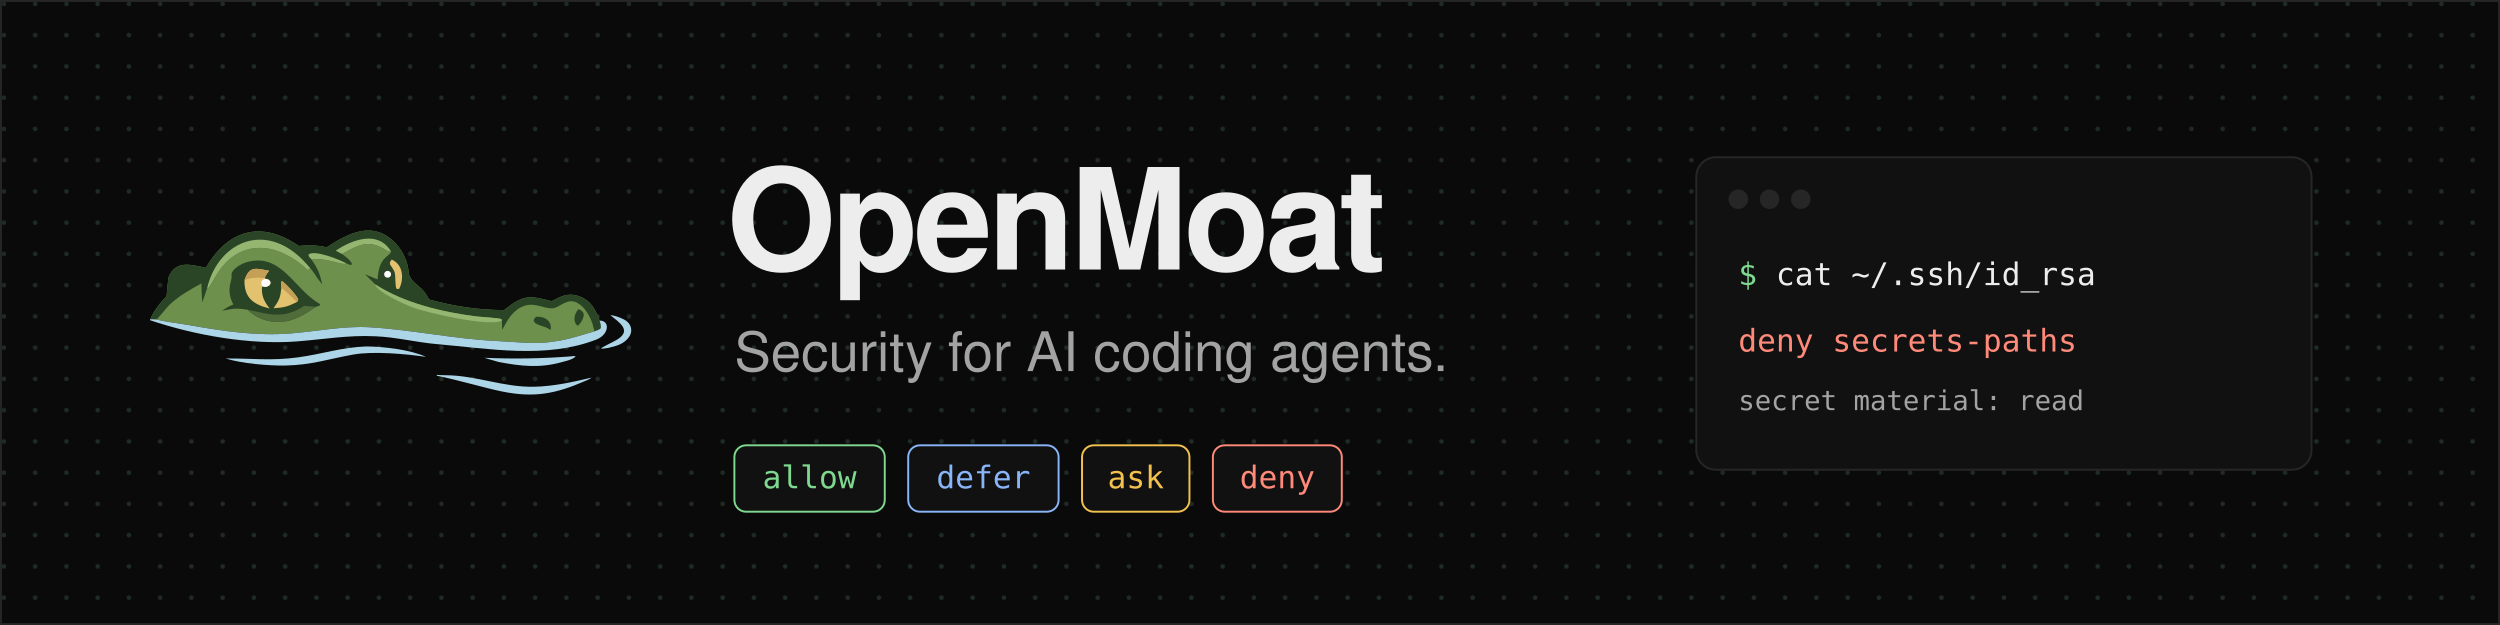
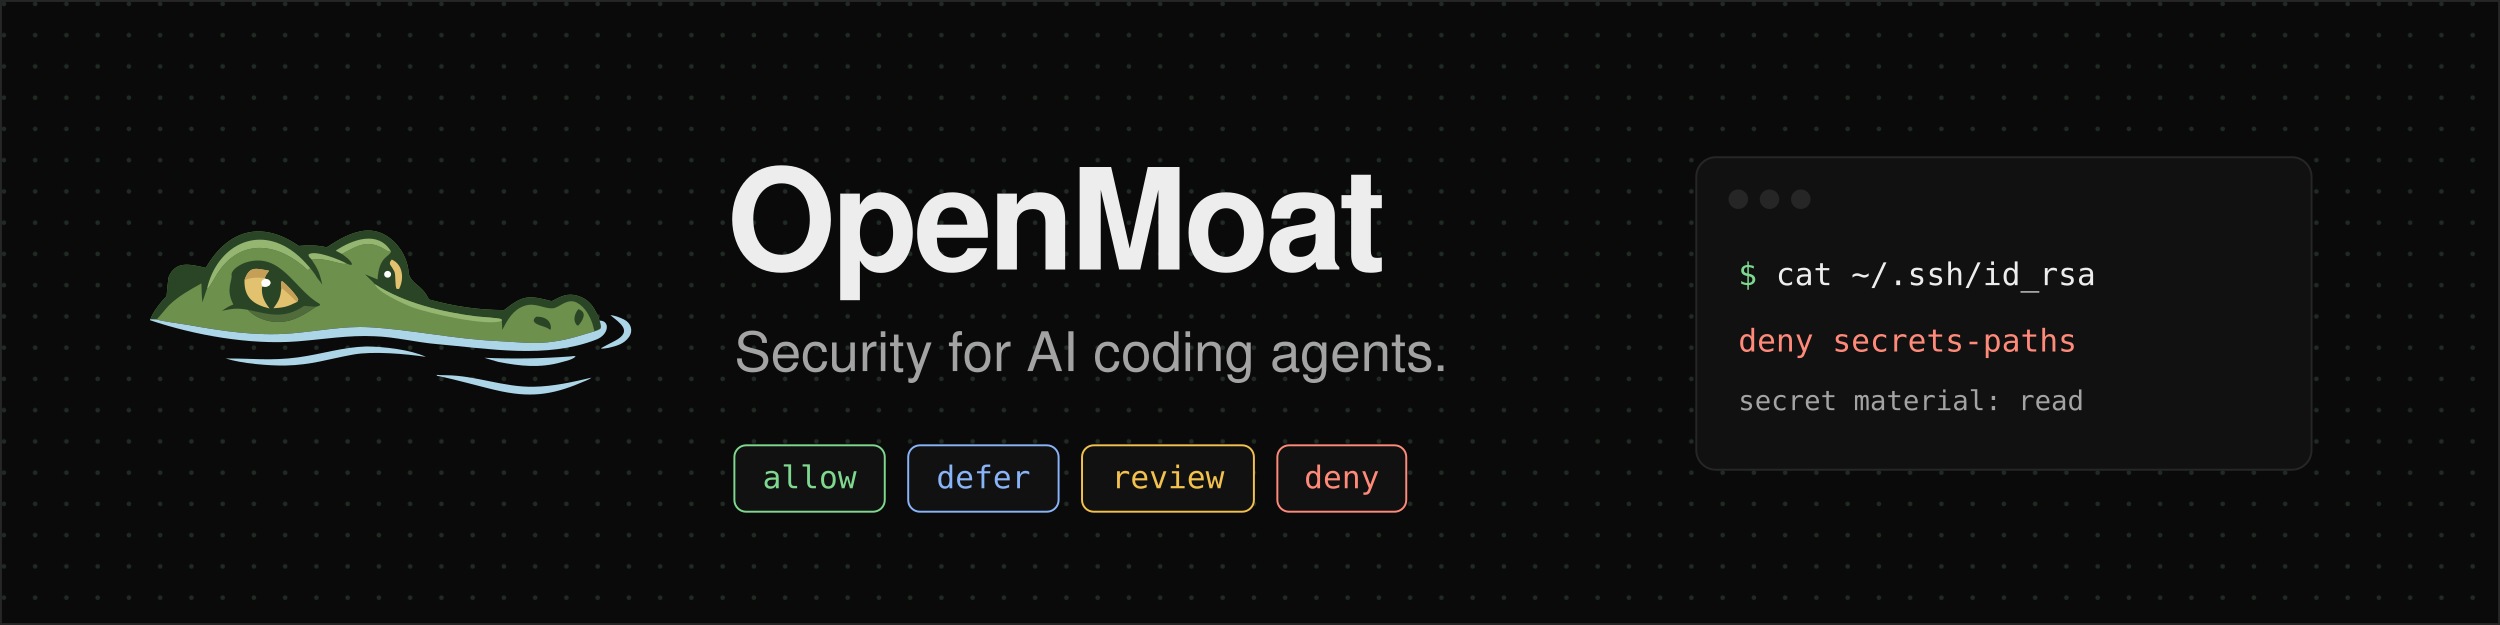
<svg xmlns="http://www.w3.org/2000/svg" width="1280" height="320" viewBox="0 0 1280 320" role="img" aria-label="OpenMoat: security for AI coding agents">
  <defs>
    <pattern id="dots" width="16" height="16" patternUnits="userSpaceOnUse">
      <circle cx="2" cy="2" r="1.2" fill="#1f2a22" />
    </pattern>
  </defs>
  <rect width="1280" height="320" fill="#0a0a0a" />
  <rect width="1280" height="320" fill="url(#dots)" />
  <rect x="0.5" y="0.5" width="1279" height="319" fill="none" stroke="#262626" />
  <svg x="60" y="101" width="280" height="118" viewBox="0 0 200 84">
    <path d="M76.609 18.151C80.999 15.356 85.898 12.285 91.281 12.015C99.635 11.596 106.297 20.087 106.622 27.67C107.308 30.797 110.043 31.747 112.088 34.183C112.919 35.17 113.436 36.106 114.039 37.233C123.534 39.786 131.635 41.043 141.491 41.127C148.426 35.578 150.451 35.638 158.906 37.851C162.143 36.179 164.657 34.743 168.417 35.887C173.126 37.318 174.988 40.932 176.478 45.092C176.737 46.08 177.156 47.03 176.763 47.892C175.936 48.464 175.499 48.57 174.565 48.883C169.607 50.303 165.154 51.907 159.94 52.576C152.813 53.773 146.076 52.757 139.015 52.437C123.258 51.724 107.673 48.258 92.034 47.386C82.944 46.879 72.787 48.915 63.644 49.644C50.637 50.682 38.532 48.79 25.765 46.52C23.017 46.051 16.981 45.334 14.414 44.541L12.325 44.562C12.191 44.436 12.235 44.719 12.116 44.562C12.849 42.105 16.078 37.91 18.051 36.107C18.237 33.678 18.44 31.556 18.767 29.143C21.312 22.781 26.967 24.436 32.385 25.662C40.579 11.683 52.764 8.204 66.399 17.648C70.028 17.329 73.072 17.343 76.609 18.151Z" fill="#6D904C" />
    <path d="M76.606 18.151C80.996 15.356 85.894 12.285 91.278 12.015C99.632 11.596 106.294 20.087 106.618 27.67C107.305 30.797 110.04 31.747 112.085 34.183C112.915 35.17 113.433 36.106 114.036 37.233C123.53 39.786 131.631 41.043 141.488 41.127C148.423 35.578 150.448 35.638 158.902 37.851C162.14 36.179 164.654 34.743 168.414 35.887C173.123 37.318 174.984 40.932 176.475 45.092C176.734 46.08 177.153 47.03 176.76 47.892C175.932 48.464 175.496 48.57 174.562 48.883C174.346 48.315 174.105 46.981 173.849 46.21C172.873 43.283 171.043 39.972 168.202 38.442C164.614 36.51 161.741 40.226 159.425 40.45C156.127 40.768 152.936 38.173 148.865 39.592C144.674 41.054 142.7 44.757 140.807 48.37C140.81 47.19 140.75 46.189 140.666 45.011L140.58 44.475C139.816 43.985 133.005 43.65 131.528 43.465C118.954 41.894 104.849 38.563 94.248 31.644C93.734 30.953 91.456 28.917 90.654 28.019L95.222 29.91C95.702 21.395 99.52 21.823 100.16 19.688C99.189 19.802 98.968 19.595 97.948 18.967C91.795 15.17 88.058 17.353 82.2 20.595C83.421 21.491 85.475 22.94 85.906 24.35L85.492 24.62C84.731 24.461 84.564 24.385 83.863 24.051C82.978 24.559 80.784 23.813 79.704 23.553C76.647 22.818 74.338 22.195 71.129 22.679C73.491 26.153 74.031 27.649 75.011 31.819C74.569 31.229 73.471 29.672 73.036 29.194C72.311 27.875 71.538 26.959 70.609 25.786L69.74 26.535C59.019 16.45 45.181 14.444 36.567 27.836C36 28.72 33.635 33.009 33.093 33.276L32.883 33.154C32.281 34.865 31.696 36.581 31.127 38.302C30.957 35.908 30.824 33.77 30.796 31.372C26.631 33.663 22.319 36.057 18.887 39.421C18.214 40.081 14.681 44.441 14.411 44.541L12.218 44.562C12.083 44.436 12.16 44.924 12.042 44.767C12.734 42.173 16.074 37.91 18.048 36.107C18.234 33.678 18.437 31.556 18.764 29.143C21.308 22.781 26.964 24.436 32.382 25.662C40.575 11.683 52.761 8.204 66.396 17.648C70.025 17.329 73.069 17.343 76.606 18.151Z" fill="#2A4525" />
    <path d="M32.884 33.151C36.418 17.87 51.193 9.521 64.901 20.124C67.163 21.874 68.742 23.641 70.61 25.782L69.741 26.531C59.02 16.447 45.182 14.441 36.568 27.833C36 28.716 33.635 33.005 33.093 33.272L32.884 33.151Z" fill="#95B670" />
    <path d="M79.913 19.391C85.998 15.318 95.452 11.8 100.163 19.692C99.192 19.806 98.971 19.599 97.951 18.971C91.798 15.174 88.06 17.357 82.203 20.598L79.913 19.391Z" fill="#95B670" />
    <path d="M71.13 22.672C70.37 21.806 70.028 21.736 69.963 20.786C72.219 18.944 81.463 22.72 83.864 24.044C82.979 24.553 80.785 23.807 79.704 23.547C76.648 22.811 74.339 22.188 71.13 22.672Z" fill="#95B670" />
    <path d="M100.395 22.635C104.621 24.454 104.98 29.739 103.093 33.382L102.216 33.385C101.518 32.569 101.923 28.403 101.415 27.138C101.122 26.409 100.2 25.066 99.749 24.37C99.697 23.348 99.723 23.637 100.395 22.635Z" fill="#E3C26F" />
    <path d="M98.386 26.893C98.834 26.699 99.357 26.776 99.728 27.09C100.101 27.405 100.253 27.901 100.118 28.364C99.986 28.826 99.593 29.173 99.11 29.252C98.478 29.357 97.866 28.985 97.683 28.386C97.499 27.786 97.8 27.146 98.386 26.893Z" fill="#FEFEFE" />
    <path d="M94.25 31.637C104.85 38.556 118.956 41.886 131.53 43.458C133.006 43.642 139.818 43.977 140.582 44.469L140.668 45.004C135.954 47.309 113.509 42.203 107.801 40.045C105.037 39 94.925 34.443 94.25 31.637Z" fill="#95B670" />
    <path d="M41.805 28.061C41.983 26.037 45.391 24.207 47.149 23.669C60.007 19.736 64.832 33.718 74.082 38.873L74.22 39.331C73.563 39.693 73.453 39.733 72.715 39.883C67.398 43.481 62.856 46.321 55.978 45.207C53.266 44.768 49.626 43.089 47.851 41.034C43.684 40.29 42.38 40.59 38.318 41.356C39.914 40.304 40.657 39.783 42.481 39.061C39.461 33.293 42.317 30.37 41.805 28.061Z" fill="#2A4525" />
    <path d="M47.852 41.042C55.542 42.609 60.907 44.594 68.369 39.58C69.82 39.654 71.269 39.758 72.717 39.89C67.4 43.488 62.858 46.328 55.98 45.214C53.267 44.775 49.627 43.097 47.852 41.042Z" fill="#506C3B" />
    <path d="M46.557 30.185C48.315 24.852 50.724 25.847 55.555 26.728C54.964 27.541 54.167 28.46 53.995 29.416L54.153 29.631C55.407 29.963 55.098 29.711 55.944 30.564C56.126 31.493 56.171 31.105 55.685 32.035C54.572 32.704 54.338 32.737 52.991 32.402C52.62 35.735 53.75 38.001 55.751 40.539C49.758 39.076 46.395 36.579 46.557 30.185Z" fill="#E3C26F" />
    <path d="M46.558 30.184C48.315 24.852 50.724 25.847 55.554 26.728C54.963 27.541 54.167 28.46 53.995 29.415C51.459 29.163 48.939 29.115 46.558 30.184Z" fill="#C59F57" />
    <path d="M54.154 29.643C55.408 29.975 55.099 29.723 55.945 30.576C56.127 31.506 56.171 31.118 55.686 32.047C54.573 32.716 54.339 32.75 52.992 32.414C52.731 31.722 52.742 31.623 52.693 30.877C53.274 29.906 52.967 30.244 54.154 29.643Z" fill="#FEFEFE" />
    <path d="M60.05 32.995C59.985 32.098 59.806 31.236 60.19 30.463C61.679 31.369 65.527 35.578 66.205 37.175C66.1 37.725 66.133 37.731 65.736 38.168C62.321 39.885 60.862 40.226 57.165 40.443C59.238 37.598 59.685 36.451 60.05 32.995Z" fill="#E3C26F" />
    <path d="M60.05 32.995C59.985 32.098 59.807 31.236 60.191 30.463C61.68 31.369 65.528 35.578 66.205 37.175C66.101 37.725 66.134 37.731 65.737 38.168C63.933 36.413 62.059 34.5 60.05 32.995Z" fill="#C59F57" />
    <path d="M168.656 40.773C172.141 41.891 170.216 44.937 168.679 46.754L168.214 46.712C166.496 45.171 167.272 42.349 168.656 40.773Z" fill="#2A4525" />
    <path d="M153.192 43.547C153.561 43.535 153.927 43.541 154.294 43.568C156.967 43.748 158.951 45.483 158.563 48.185L158.205 48.251C156.347 46.751 153.048 46.872 152.334 45.097C152.454 44.118 152.425 44.399 153.192 43.547Z" fill="#2A4525" />
    <path d="M12.045 44.477L14.414 44.543C16.981 45.336 23.018 46.054 25.765 46.523C38.532 48.792 50.636 50.684 63.643 49.646C72.786 48.917 82.944 46.881 92.033 47.388C107.673 48.26 123.257 51.727 139.014 52.44C146.075 52.759 152.812 53.775 159.939 52.578C165.153 51.909 169.606 50.305 174.565 48.885C175.498 48.572 175.935 48.466 176.762 47.894C177.156 47.032 176.736 46.082 176.478 45.094L176.644 44.965C180.241 45.101 179.922 50.066 175.214 51.901C156.871 59.047 135.955 55.19 116.828 53.552C109.367 52.913 101.735 50.944 94.185 50.688C84.665 50.216 75.274 51.832 65.806 52.567C48.596 53.905 28.345 50.345 12 44.807L12.045 44.477Z" fill="#ACD6E7" />
    <path d="M91.168 54.41C97.37 54.474 107.336 55.578 112.918 58.231C105.569 57.138 93.668 56.081 86.391 57.37C77.134 59.01 71.323 61.179 61.469 61.398C55.424 61.49 45.46 60.652 39.692 58.818C49.024 58.725 56.295 59.761 66.162 58.403C75.099 57.174 82.214 54.699 91.168 54.41Z" fill="#ACD6E7" />
    <path d="M116.76 64.809C117.897 64.896 119.026 64.933 120.167 64.94C131.109 65.004 141.328 69.37 152.301 69.156C159.61 69.015 166.435 67.474 173.479 65.812C172.595 66.473 172.244 66.588 171.227 67.007C160.595 71.641 152.661 73.351 140.561 70.852C134.246 69.549 123.712 66.422 116.998 65.161C116.918 65.044 116.837 64.926 116.76 64.809Z" fill="#ACD6E7" />
    <path d="M165.859 58.053C166.707 57.924 166.87 57.852 167.686 58.031C166.666 59.226 164.118 59.71 162.624 60.138C154.612 62.435 147.433 61.62 139.415 60.072C137.798 59.658 135.891 59.04 134.265 58.558C144.796 59.031 155.348 58.862 165.859 58.053Z" fill="#ACD6E7" />
    <path d="M180.37 42.988C182.022 43.064 183.794 43.811 185.262 44.515C187.822 45.745 188.847 48.506 187.204 50.917C185.389 53.583 182.427 54.295 179.422 54.975C178.488 55.131 178.037 55.183 177.092 55.238L177.012 54.995C178.666 54.049 180.442 53.232 182.119 52.323C188.635 48.798 183.918 45.88 180.37 42.988Z" fill="#ACD6E7" />
  </svg>
  <text x="372" y="138" font-family="-apple-system, BlinkMacSystemFont, 'Segoe UI', Helvetica, Arial, sans-serif" font-size="72" font-weight="700" letter-spacing="-2" fill="#ededed">OpenMoat</text>
  <text x="376" y="190" font-family="-apple-system, BlinkMacSystemFont, 'Segoe UI', Helvetica, Arial, sans-serif" font-size="28" fill="#a3a3a3">Security for AI coding agents.</text>
  <rect x="376" y="228" width="77" height="34" rx="6" fill="#111111" stroke="#7fd88f" />
  <text x="414.5" y="250" text-anchor="middle" font-family="ui-monospace, SFMono-Regular, Menlo, Consolas, monospace" font-size="16" fill="#7fd88f">allow</text>
  <rect x="465" y="228" width="77" height="34" rx="6" fill="#111111" stroke="#8ab4f8" />
  <text x="503.5" y="250" text-anchor="middle" font-family="ui-monospace, SFMono-Regular, Menlo, Consolas, monospace" font-size="16" fill="#8ab4f8">defer</text>
-   <rect x="554" y="228" width="55" height="34" rx="6" fill="#111111" stroke="#f2c14e" />
-   <text x="581.5" y="250" text-anchor="middle" font-family="ui-monospace, SFMono-Regular, Menlo, Consolas, monospace" font-size="16" fill="#f2c14e">ask</text>
-   <rect x="621" y="228" width="66" height="34" rx="6" fill="#111111" stroke="#ff8a7a" />
-   <text x="654.0" y="250" text-anchor="middle" font-family="ui-monospace, SFMono-Regular, Menlo, Consolas, monospace" font-size="16" fill="#ff8a7a">deny</text>
+   <rect x="554" y="228" width="88" height="34" rx="6" fill="#111111" stroke="#f2c14e" />
+   <text x="598.0" y="250" text-anchor="middle" font-family="ui-monospace, SFMono-Regular, Menlo, Consolas, monospace" font-size="16" fill="#f2c14e">review</text>
+   <rect x="654" y="228" width="66" height="34" rx="6" fill="#111111" stroke="#ff8a7a" />
+   <text x="687.0" y="250" text-anchor="middle" font-family="ui-monospace, SFMono-Regular, Menlo, Consolas, monospace" font-size="16" fill="#ff8a7a">deny</text>
  <rect x="868.5" y="80.5" width="315" height="160" rx="10" fill="#111111" stroke="#262626" />
  <circle cx="890" cy="102" r="5" fill="#262626" />
  <circle cx="906" cy="102" r="5" fill="#262626" />
  <circle cx="922" cy="102" r="5" fill="#262626" />
  <text x="890" y="146" font-family="ui-monospace, SFMono-Regular, Menlo, Consolas, monospace" font-size="16" fill="#ededed">
    <tspan fill="#7fd88f">$</tspan> cat ~/.ssh/id_rsa</text>
  <text x="890" y="180" font-family="ui-monospace, SFMono-Regular, Menlo, Consolas, monospace" font-size="16" fill="#ff8a7a">deny  secrets-paths</text>
  <text x="890" y="210" font-family="ui-monospace, SFMono-Regular, Menlo, Consolas, monospace" font-size="14" fill="#a3a3a3">secret material: read</text>
</svg>
